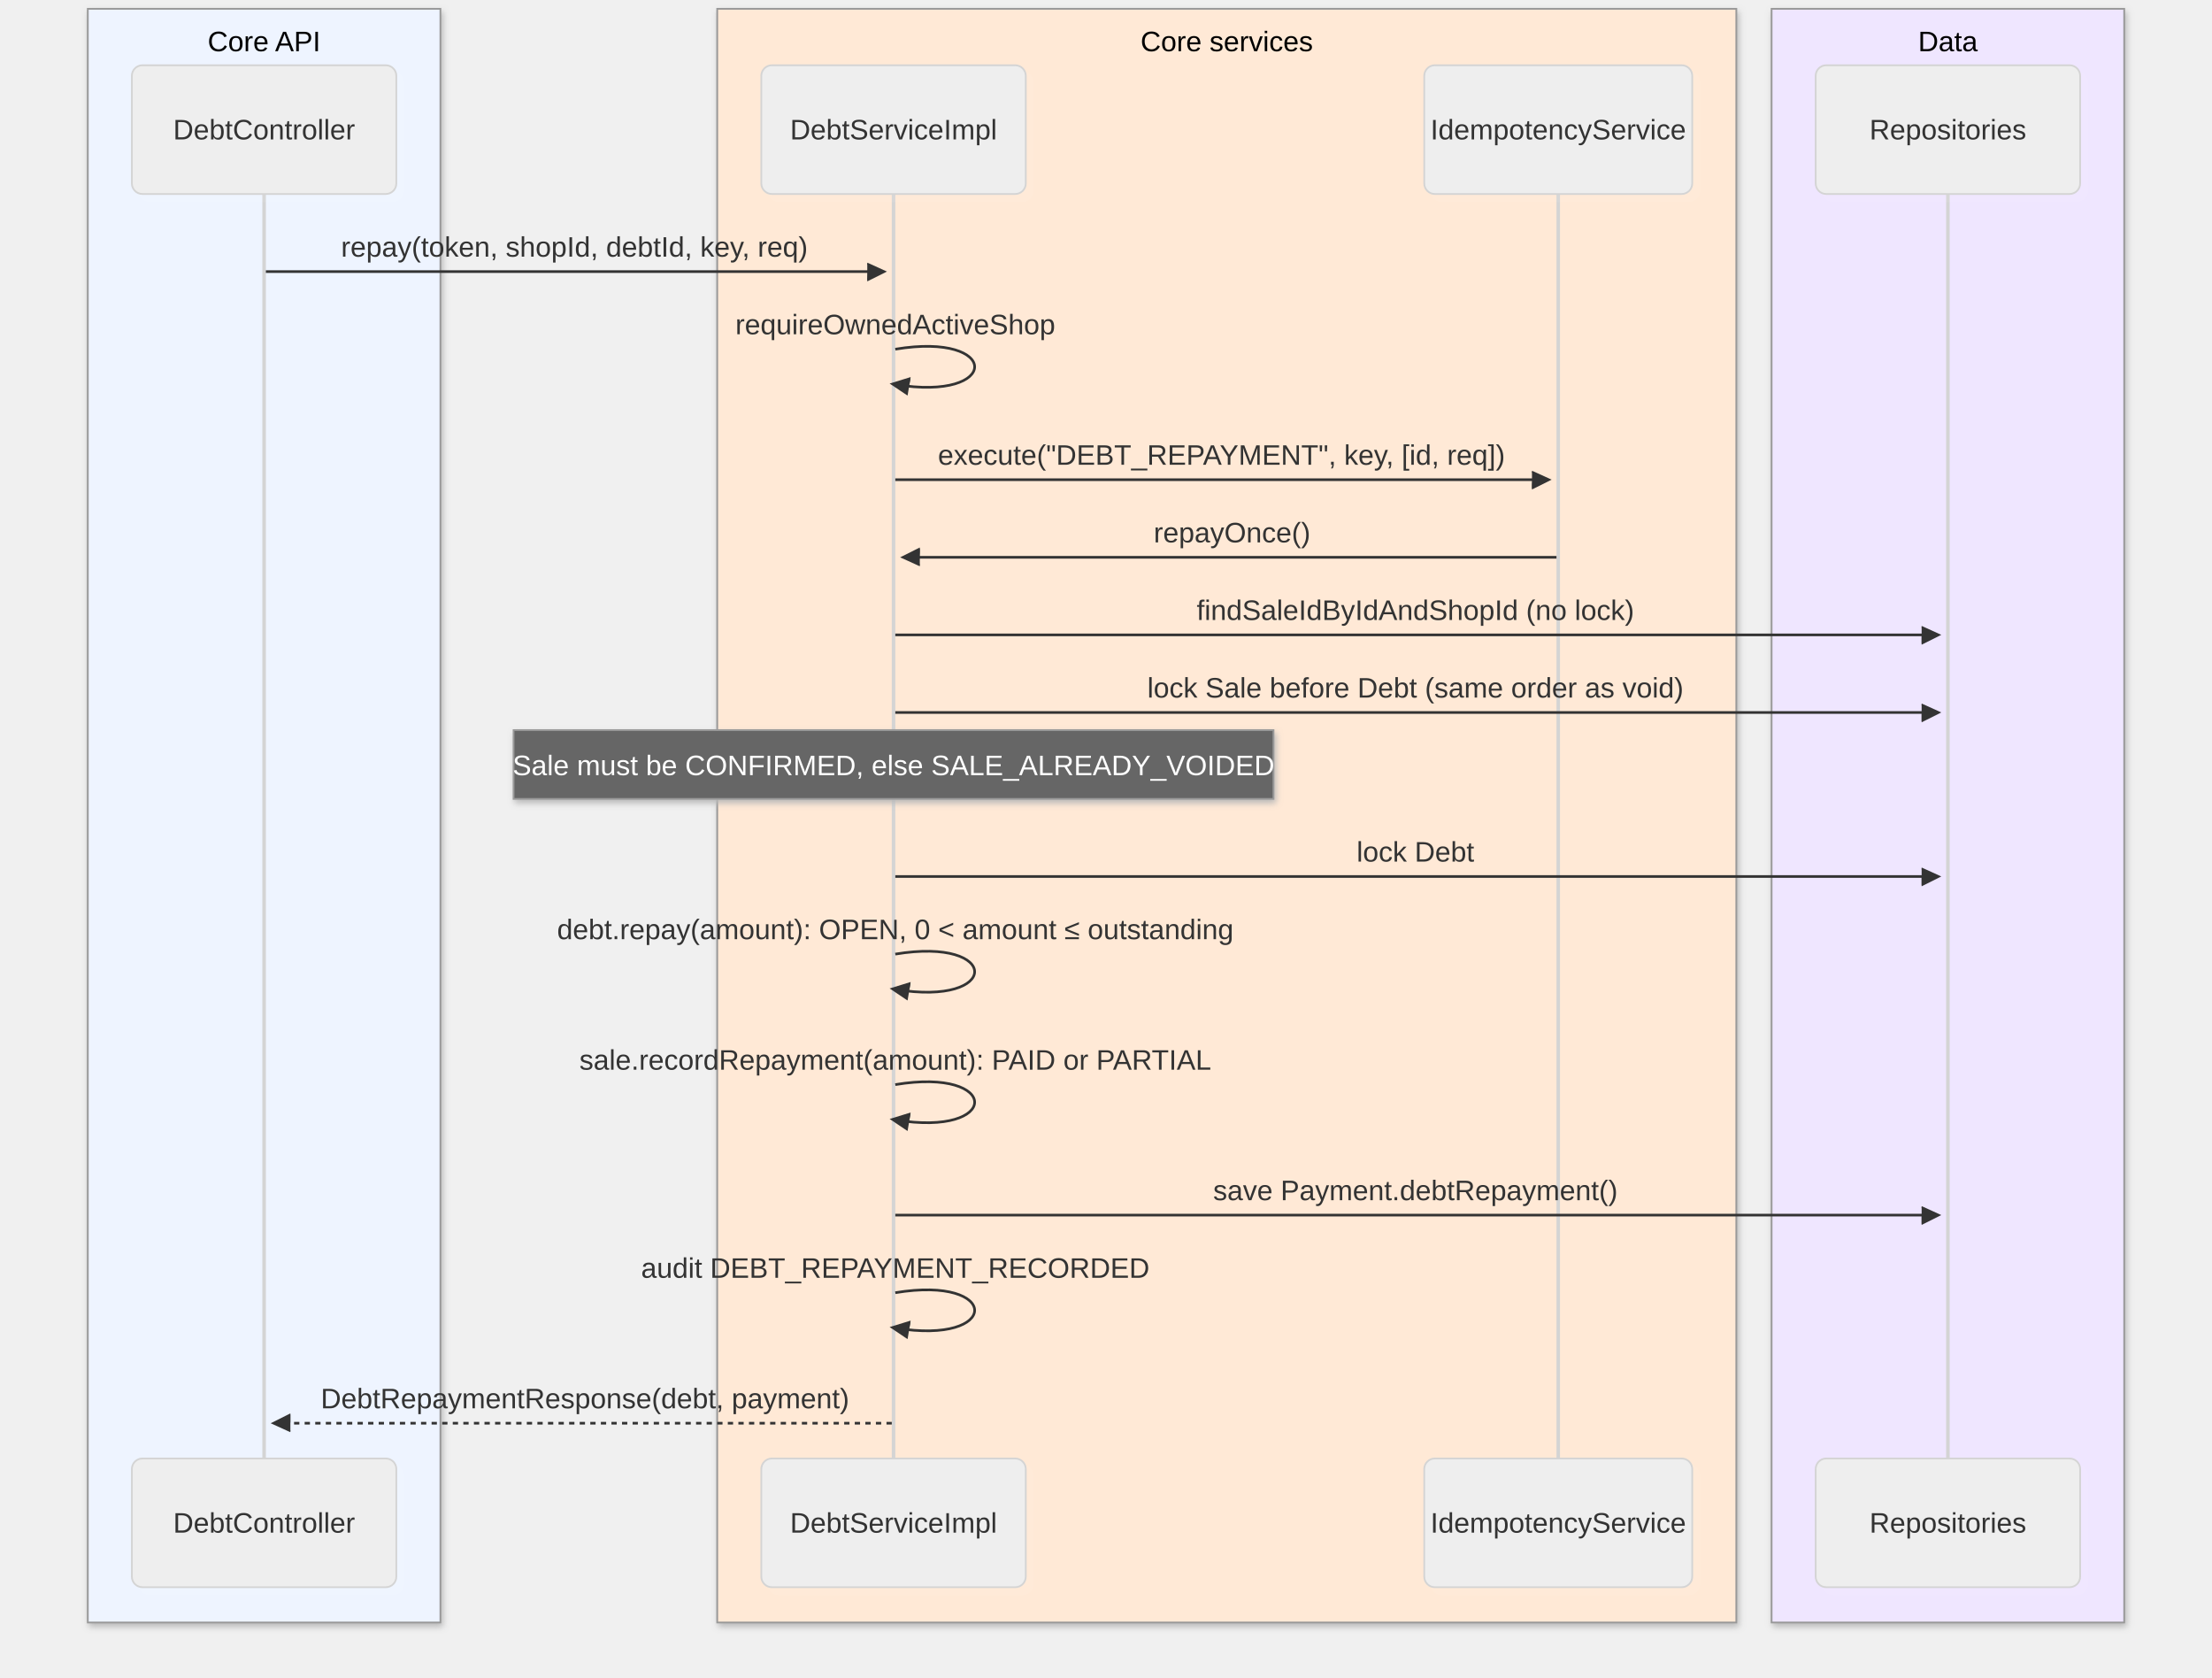
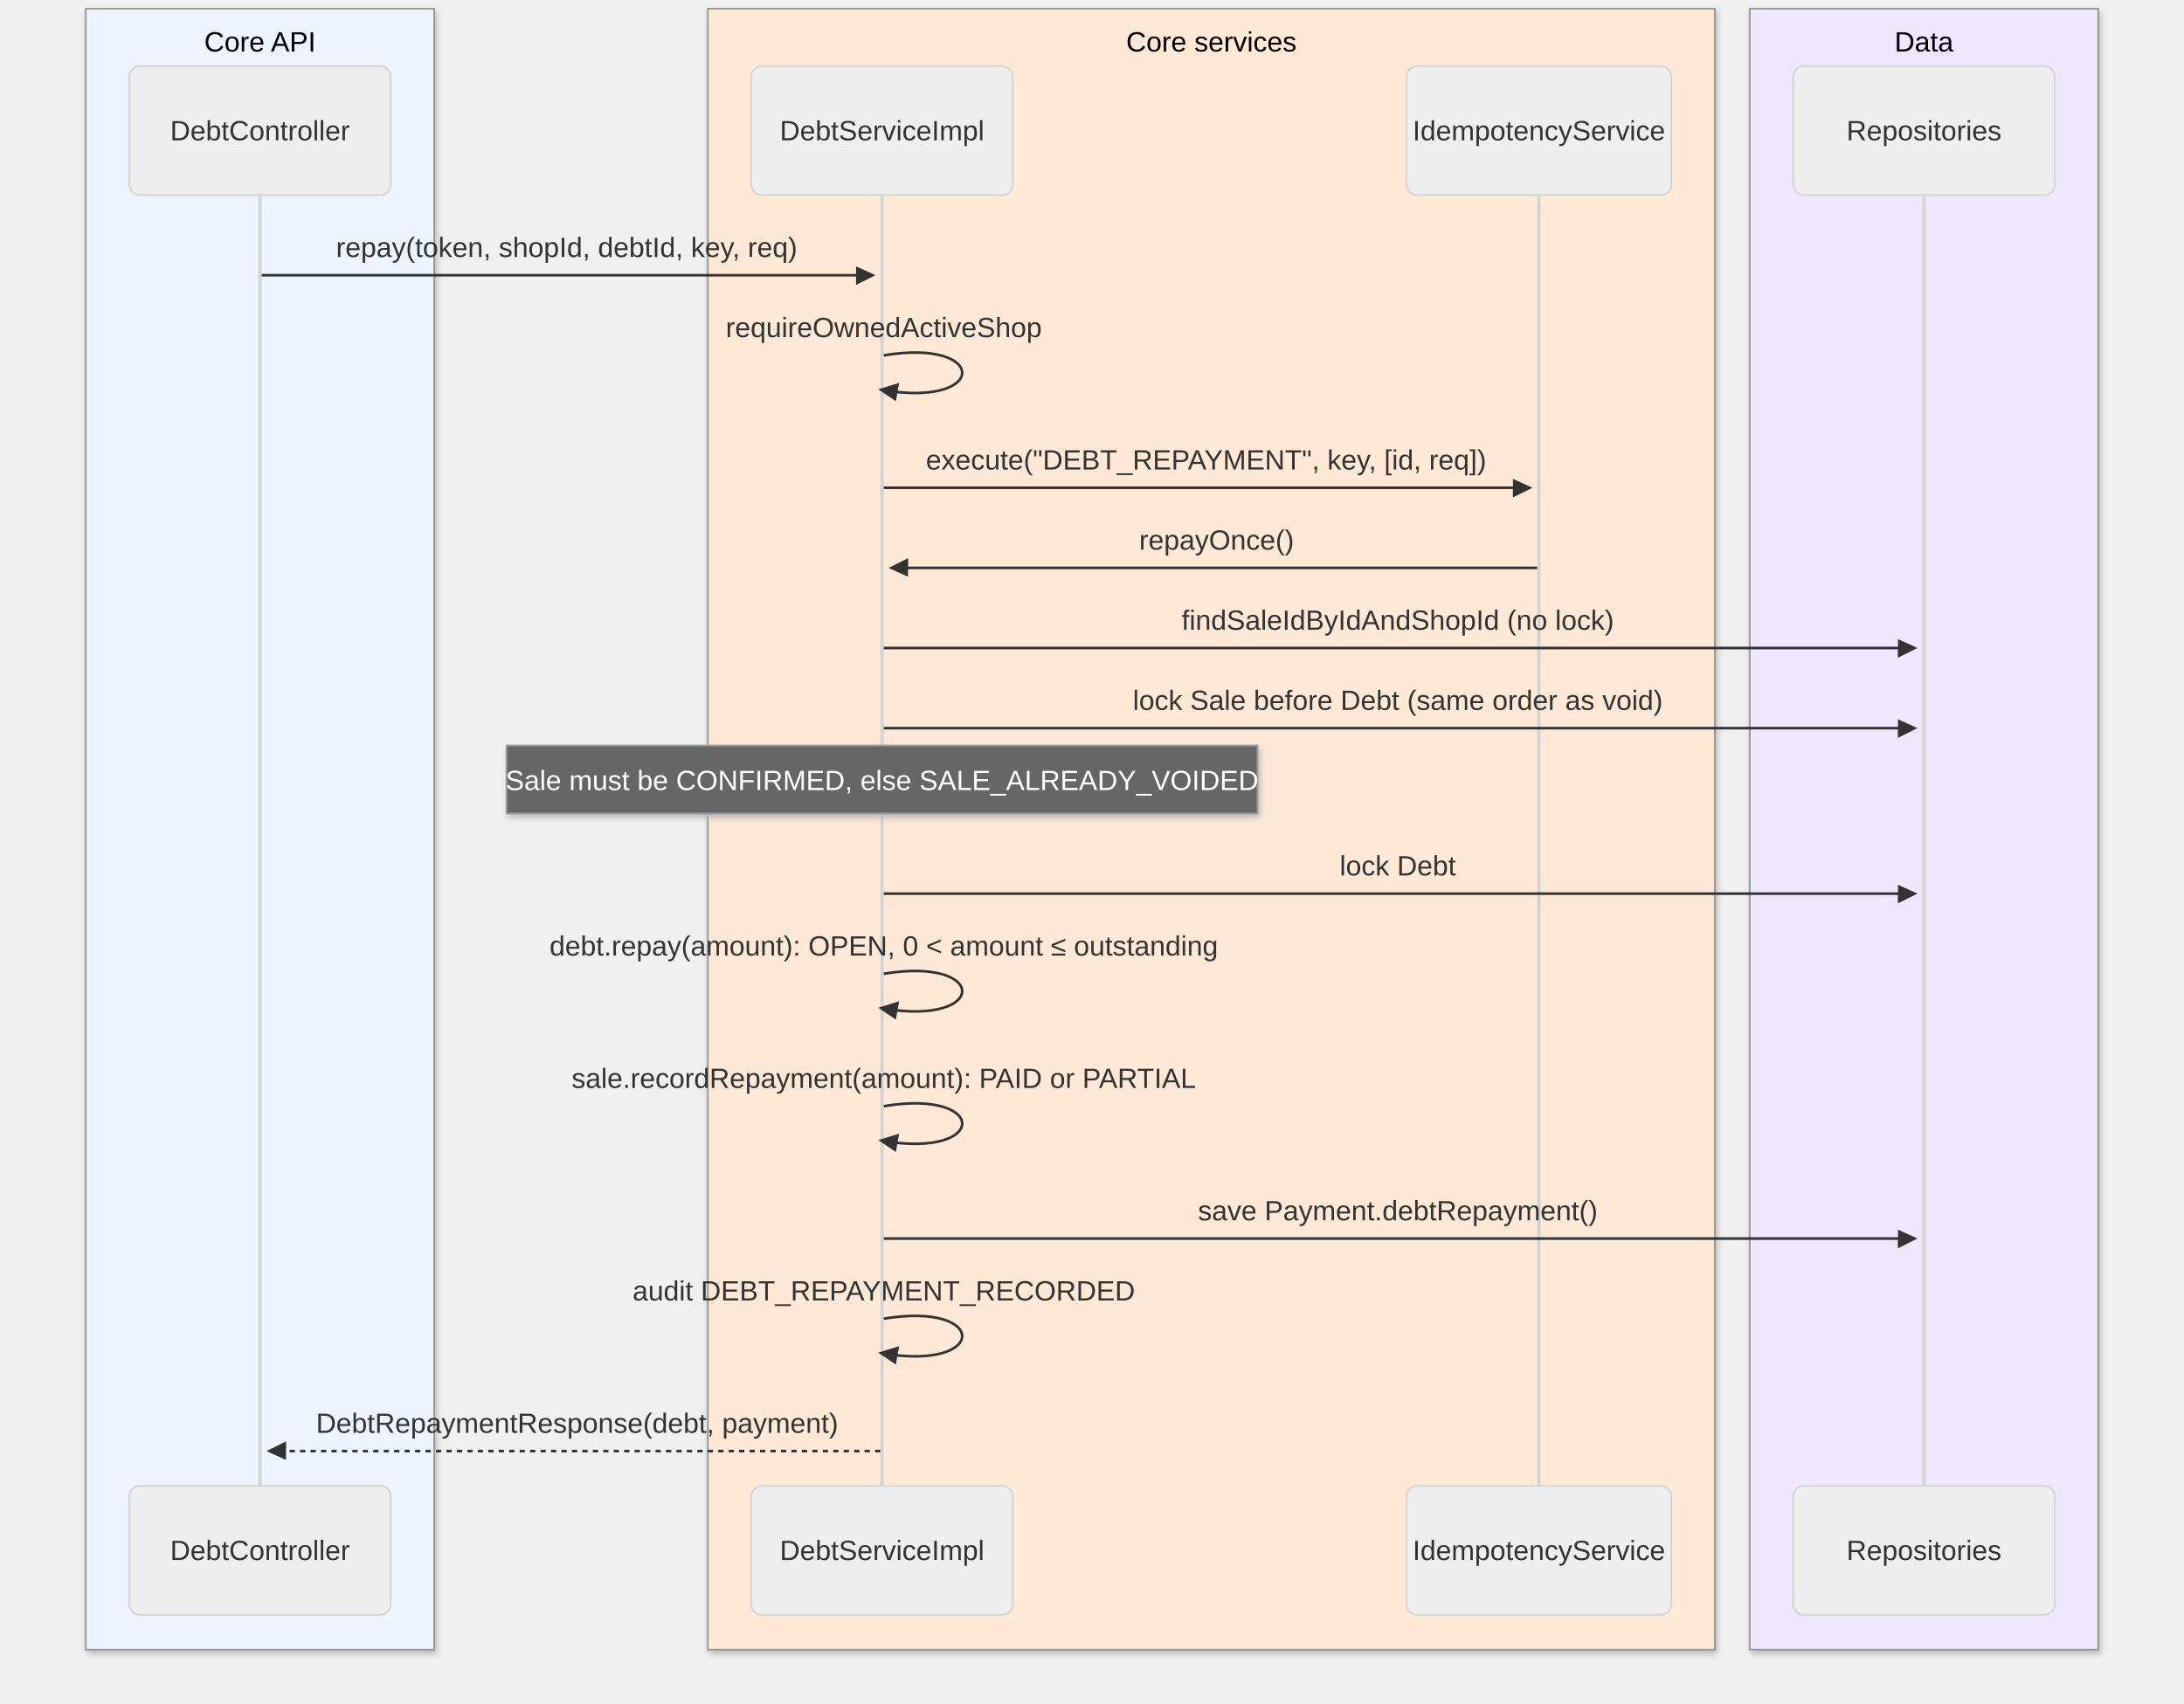
- <svg xmlns="http://www.w3.org/2000/svg" id="my-svg" width="1215" height="921" viewBox="-50 -10 1215 951" role="graphics-document document" aria-roledescription="sequence" style="background-color: white;">
+ <svg xmlns="http://www.w3.org/2000/svg" id="my-svg" width="1215" height="948" viewBox="-50 -10 1215 978" role="graphics-document document" aria-roledescription="sequence" style="background-color: white;">
  <g>
-     <rect x="935" y="-5" fill="rgb(239,230,255)" stroke="rgb(0,0,0, 0.5)" width="200" height="915" class="rect" />
-     <text x="1035" y="13.5" dominant-baseline="central" alignment-baseline="central" class="text" style="text-anchor: middle; font-size: 16px; font-weight: 400;">
+     <rect x="935" y="-5" fill="rgb(239,230,255)" stroke="rgb(0,0,0, 0.5)" width="200" height="942" class="rect" />
+     <text x="1035" y="14" dominant-baseline="central" alignment-baseline="central" class="text" style="text-anchor: middle; font-size: 16px; font-weight: 400;">
      <tspan x="1035" dy="0">Data</tspan>
    </text>
  </g>
  <g>
-     <rect x="337" y="-5" fill="rgb(255,233,214)" stroke="rgb(0,0,0, 0.5)" width="578" height="915" class="rect" />
-     <text x="626" y="13.5" dominant-baseline="central" alignment-baseline="central" class="text" style="text-anchor: middle; font-size: 16px; font-weight: 400;">
+     <rect x="337" y="-5" fill="rgb(255,233,214)" stroke="rgb(0,0,0, 0.5)" width="578" height="942" class="rect" />
+     <text x="626" y="14" dominant-baseline="central" alignment-baseline="central" class="text" style="text-anchor: middle; font-size: 16px; font-weight: 400;">
      <tspan x="626" dy="0">Core services</tspan>
    </text>
  </g>
  <g>
-     <rect x="-20" y="-5" fill="rgb(238,244,255)" stroke="rgb(0,0,0, 0.5)" width="200" height="915" class="rect" />
-     <text x="80" y="13.5" dominant-baseline="central" alignment-baseline="central" class="text" style="text-anchor: middle; font-size: 16px; font-weight: 400;">
+     <rect x="-20" y="-5" fill="rgb(238,244,255)" stroke="rgb(0,0,0, 0.5)" width="200" height="942" class="rect" />
+     <text x="80" y="14" dominant-baseline="central" alignment-baseline="central" class="text" style="text-anchor: middle; font-size: 16px; font-weight: 400;">
      <tspan x="80" dy="0">Core API</tspan>
    </text>
  </g>
  <g>
-     <rect x="960" y="817" fill="#eaeaea" stroke="#666" width="150" height="73" name="DB" rx="6" ry="6" class="actor actor-bottom" data-look="neo" filter="url(#my-svg-drop-shadow)" />
-     <text x="1035" y="853.5" dominant-baseline="central" alignment-baseline="central" class="actor actor-box" style="text-anchor: middle; font-size: 16px; font-weight: 400;">
+     <rect x="960" y="843" fill="#eaeaea" stroke="#666" width="150" height="74" name="DB" rx="6" ry="6" class="actor actor-bottom" data-look="neo" filter="url(#my-svg-drop-shadow)" />
+     <text x="1035" y="880" dominant-baseline="central" alignment-baseline="central" class="actor actor-box" style="text-anchor: middle; font-size: 16px; font-weight: 400;">
      <tspan x="1035" dy="0">Repositories</tspan>
    </text>
  </g>
  <g>
-     <rect x="738" y="817" fill="#eaeaea" stroke="#666" width="152" height="73" name="I" rx="6" ry="6" class="actor actor-bottom" data-look="neo" filter="url(#my-svg-drop-shadow)" />
-     <text x="814" y="853.5" dominant-baseline="central" alignment-baseline="central" class="actor actor-box" style="text-anchor: middle; font-size: 16px; font-weight: 400;">
+     <rect x="738" y="843" fill="#eaeaea" stroke="#666" width="152" height="74" name="I" rx="6" ry="6" class="actor actor-bottom" data-look="neo" filter="url(#my-svg-drop-shadow)" />
+     <text x="814" y="880" dominant-baseline="central" alignment-baseline="central" class="actor actor-box" style="text-anchor: middle; font-size: 16px; font-weight: 400;">
      <tspan x="814" dy="0">IdempotencyService</tspan>
    </text>
  </g>
  <g>
-     <rect x="362" y="817" fill="#eaeaea" stroke="#666" width="150" height="73" name="D" rx="6" ry="6" class="actor actor-bottom" data-look="neo" filter="url(#my-svg-drop-shadow)" />
-     <text x="437" y="853.5" dominant-baseline="central" alignment-baseline="central" class="actor actor-box" style="text-anchor: middle; font-size: 16px; font-weight: 400;">
+     <rect x="362" y="843" fill="#eaeaea" stroke="#666" width="150" height="74" name="D" rx="6" ry="6" class="actor actor-bottom" data-look="neo" filter="url(#my-svg-drop-shadow)" />
+     <text x="437" y="880" dominant-baseline="central" alignment-baseline="central" class="actor actor-box" style="text-anchor: middle; font-size: 16px; font-weight: 400;">
      <tspan x="437" dy="0">DebtServiceImpl</tspan>
    </text>
  </g>
  <g>
-     <rect x="5" y="817" fill="#eaeaea" stroke="#666" width="150" height="73" name="C" rx="6" ry="6" class="actor actor-bottom" data-look="neo" filter="url(#my-svg-drop-shadow)" />
-     <text x="80" y="853.5" dominant-baseline="central" alignment-baseline="central" class="actor actor-box" style="text-anchor: middle; font-size: 16px; font-weight: 400;">
+     <rect x="5" y="843" fill="#eaeaea" stroke="#666" width="150" height="74" name="C" rx="6" ry="6" class="actor actor-bottom" data-look="neo" filter="url(#my-svg-drop-shadow)" />
+     <text x="80" y="880" dominant-baseline="central" alignment-baseline="central" class="actor actor-box" style="text-anchor: middle; font-size: 16px; font-weight: 400;">
      <tspan x="80" dy="0">DebtController</tspan>
    </text>
  </g>
  <g>
-     <line id="actor3" x1="1035" y1="100" x2="1035" y2="817" class="actor-line 200" stroke-width="0.5px" stroke="#999" name="DB" data-et="life-line" data-id="DB" />
+     <line id="actor3" x1="1035" y1="102" x2="1035" y2="843" class="actor-line 200" stroke-width="0.5px" stroke="#999" name="DB" data-et="life-line" data-id="DB" />
    <g id="root-3" data-look="neo" data-et="participant" data-type="participant" data-id="DB">
-       <rect x="960" y="27" fill="#eaeaea" stroke="#666" width="150" height="73" name="DB" rx="6" ry="6" class="actor actor-top" data-look="neo" filter="url(#my-svg-drop-shadow)" />
-       <text x="1035" y="63.5" dominant-baseline="central" alignment-baseline="central" class="actor actor-box" style="text-anchor: middle; font-size: 16px; font-weight: 400;">
+       <rect x="960" y="28" fill="#eaeaea" stroke="#666" width="150" height="74" name="DB" rx="6" ry="6" class="actor actor-top" data-look="neo" filter="url(#my-svg-drop-shadow)" />
+       <text x="1035" y="65" dominant-baseline="central" alignment-baseline="central" class="actor actor-box" style="text-anchor: middle; font-size: 16px; font-weight: 400;">
        <tspan x="1035" dy="0">Repositories</tspan>
      </text>
    </g>
  </g>
  <g>
-     <line id="actor2" x1="814" y1="100" x2="814" y2="817" class="actor-line 200" stroke-width="0.5px" stroke="#999" name="I" data-et="life-line" data-id="I" />
+     <line id="actor2" x1="814" y1="102" x2="814" y2="843" class="actor-line 200" stroke-width="0.5px" stroke="#999" name="I" data-et="life-line" data-id="I" />
    <g id="root-2" data-look="neo" data-et="participant" data-type="participant" data-id="I">
-       <rect x="738" y="27" fill="#eaeaea" stroke="#666" width="152" height="73" name="I" rx="6" ry="6" class="actor actor-top" data-look="neo" filter="url(#my-svg-drop-shadow)" />
-       <text x="814" y="63.5" dominant-baseline="central" alignment-baseline="central" class="actor actor-box" style="text-anchor: middle; font-size: 16px; font-weight: 400;">
+       <rect x="738" y="28" fill="#eaeaea" stroke="#666" width="152" height="74" name="I" rx="6" ry="6" class="actor actor-top" data-look="neo" filter="url(#my-svg-drop-shadow)" />
+       <text x="814" y="65" dominant-baseline="central" alignment-baseline="central" class="actor actor-box" style="text-anchor: middle; font-size: 16px; font-weight: 400;">
        <tspan x="814" dy="0">IdempotencyService</tspan>
      </text>
    </g>
  </g>
  <g>
-     <line id="actor1" x1="437" y1="100" x2="437" y2="817" class="actor-line 200" stroke-width="0.5px" stroke="#999" name="D" data-et="life-line" data-id="D" />
+     <line id="actor1" x1="437" y1="102" x2="437" y2="843" class="actor-line 200" stroke-width="0.5px" stroke="#999" name="D" data-et="life-line" data-id="D" />
    <g id="root-1" data-look="neo" data-et="participant" data-type="participant" data-id="D">
-       <rect x="362" y="27" fill="#eaeaea" stroke="#666" width="150" height="73" name="D" rx="6" ry="6" class="actor actor-top" data-look="neo" filter="url(#my-svg-drop-shadow)" />
-       <text x="437" y="63.5" dominant-baseline="central" alignment-baseline="central" class="actor actor-box" style="text-anchor: middle; font-size: 16px; font-weight: 400;">
+       <rect x="362" y="28" fill="#eaeaea" stroke="#666" width="150" height="74" name="D" rx="6" ry="6" class="actor actor-top" data-look="neo" filter="url(#my-svg-drop-shadow)" />
+       <text x="437" y="65" dominant-baseline="central" alignment-baseline="central" class="actor actor-box" style="text-anchor: middle; font-size: 16px; font-weight: 400;">
        <tspan x="437" dy="0">DebtServiceImpl</tspan>
      </text>
    </g>
  </g>
  <g>
-     <line id="actor0" x1="80" y1="100" x2="80" y2="817" class="actor-line 200" stroke-width="0.5px" stroke="#999" name="C" data-et="life-line" data-id="C" />
+     <line id="actor0" x1="80" y1="102" x2="80" y2="843" class="actor-line 200" stroke-width="0.5px" stroke="#999" name="C" data-et="life-line" data-id="C" />
    <g id="root-0" data-look="neo" data-et="participant" data-type="participant" data-id="C">
-       <rect x="5" y="27" fill="#eaeaea" stroke="#666" width="150" height="73" name="C" rx="6" ry="6" class="actor actor-top" data-look="neo" filter="url(#my-svg-drop-shadow)" />
-       <text x="80" y="63.5" dominant-baseline="central" alignment-baseline="central" class="actor actor-box" style="text-anchor: middle; font-size: 16px; font-weight: 400;">
+       <rect x="5" y="28" fill="#eaeaea" stroke="#666" width="150" height="74" name="C" rx="6" ry="6" class="actor actor-top" data-look="neo" filter="url(#my-svg-drop-shadow)" />
+       <text x="80" y="65" dominant-baseline="central" alignment-baseline="central" class="actor actor-box" style="text-anchor: middle; font-size: 16px; font-weight: 400;">
        <tspan x="80" dy="0">DebtController</tspan>
      </text>
    </g>
  </g>
  <style>#my-svg{font-family:"trebuchet ms",verdana,arial,sans-serif;font-size:16px;fill:#000000;}@keyframes edge-animation-frame{from{stroke-dashoffset:0;}}@keyframes dash{to{stroke-dashoffset:0;}}#my-svg .edge-animation-slow{stroke-dasharray:9,5!important;stroke-dashoffset:900;animation:dash 50s linear infinite;stroke-linecap:round;}#my-svg .edge-animation-fast{stroke-dasharray:9,5!important;stroke-dashoffset:900;animation:dash 20s linear infinite;stroke-linecap:round;}#my-svg .error-icon{fill:#552222;}#my-svg .error-text{fill:#552222;stroke:#552222;}#my-svg .edge-thickness-normal{stroke-width:1px;}#my-svg .edge-thickness-thick{stroke-width:3.5px;}#my-svg .edge-pattern-solid{stroke-dasharray:0;}#my-svg .edge-thickness-invisible{stroke-width:0;fill:none;}#my-svg .edge-pattern-dashed{stroke-dasharray:3;}#my-svg .edge-pattern-dotted{stroke-dasharray:2;}#my-svg .marker{fill:#666;stroke:#666;}#my-svg .marker.cross{stroke:#666;}#my-svg svg{font-family:"trebuchet ms",verdana,arial,sans-serif;font-size:16px;}#my-svg p{margin:0;}#my-svg .actor{stroke:hsl(0, 0%, 83%);fill:#eee;stroke-width:1;}#my-svg rect.actor.outer-path[data-look="neo"]{filter:drop-shadow( 1px 2px 2px rgba(185,185,185,1));}#my-svg rect.note[data-look="neo"]{stroke:#999;fill:#666;filter:drop-shadow( 1px 2px 2px rgba(185,185,185,1));}#my-svg text.actor&gt;tspan{fill:#333;stroke:none;}#my-svg .actor-line{stroke:hsl(0, 0%, 83%);}#my-svg .innerArc{stroke-width:1.5;stroke-dasharray:none;}#my-svg .messageLine0{stroke-width:1.5;stroke-dasharray:none;stroke:#333;}#my-svg .messageLine1{stroke-width:1.5;stroke-dasharray:2,2;stroke:#333;}#my-svg [id$="-arrowhead"] path{fill:#333;stroke:#333;}#my-svg .sequenceNumber{fill:white;}#my-svg [id$="-sequencenumber"]{fill:#333;}#my-svg [id$="-crosshead"] path{fill:#333;stroke:#333;}#my-svg .messageText{fill:#333;stroke:none;}#my-svg .labelBox{stroke:hsl(0, 0%, 83%);fill:#eee;filter:drop-shadow( 1px 2px 2px rgba(185,185,185,1));}#my-svg .labelText,#my-svg .labelText&gt;tspan{fill:#333;stroke:none;}#my-svg .loopText,#my-svg .loopText&gt;tspan{fill:#333;stroke:none;}#my-svg .sectionTitle,#my-svg .sectionTitle&gt;tspan{fill:#333;stroke:none;}#my-svg .loopLine{stroke-width:2px;stroke-dasharray:2,2;stroke:hsl(0, 0%, 83%);fill:hsl(0, 0%, 83%);}#my-svg .note{stroke:#999;fill:#666;}#my-svg .noteText,#my-svg .noteText&gt;tspan{fill:#fff;stroke:none;}#my-svg .activation0{fill:#f4f4f4;stroke:#666;}#my-svg .activation1{fill:#f4f4f4;stroke:#666;}#my-svg .activation2{fill:#f4f4f4;stroke:#666;}#my-svg .actorPopupMenu{position:absolute;}#my-svg .actorPopupMenuPanel{position:absolute;fill:#eee;box-shadow:0px 8px 16px 0px rgba(0,0,0,0.2);filter:drop-shadow(3px 5px 2px rgb(0 0 0 / 0.4));}#my-svg .actor-man circle,#my-svg line{fill:#eee;stroke-width:2px;}#my-svg g rect.rect{filter:drop-shadow( 1px 2px 2px rgba(185,185,185,1));stroke:#999;}#my-svg .node .neo-node{stroke:#999;}#my-svg [data-look="neo"].node rect,#my-svg [data-look="neo"].cluster rect,#my-svg [data-look="neo"].node polygon{stroke:url(#my-svg-gradient);filter:drop-shadow( 1px 2px 2px rgba(185,185,185,1));}#my-svg [data-look="neo"].swimlane.cluster rect{filter:none;}#my-svg [data-look="neo"].node path{stroke:url(#my-svg-gradient);stroke-width:1px;}#my-svg [data-look="neo"].node .outer-path{filter:drop-shadow( 1px 2px 2px rgba(185,185,185,1));}#my-svg [data-look="neo"].node .neo-line path{stroke:#999;filter:none;}#my-svg [data-look="neo"].node circle{stroke:url(#my-svg-gradient);filter:drop-shadow( 1px 2px 2px rgba(185,185,185,1));}#my-svg [data-look="neo"].node circle .state-start{fill:#000000;}#my-svg [data-look="neo"].icon-shape .icon{fill:url(#my-svg-gradient);filter:drop-shadow( 1px 2px 2px rgba(185,185,185,1));}#my-svg [data-look="neo"].icon-shape .icon-neo path{stroke:url(#my-svg-gradient);filter:drop-shadow( 1px 2px 2px rgba(185,185,185,1));}#my-svg :root{--mermaid-font-family:"trebuchet ms",verdana,arial,sans-serif;}</style>
  <g />
  <defs>
    <symbol id="my-svg-computer" width="24" height="24">
      <path transform="scale(.5)" d="M2 2v13h20v-13h-20zm18 11h-16v-9h16v9zm-10.228 6l.466-1h3.524l.467 1h-4.457zm14.228 3h-24l2-6h2.104l-1.33 4h18.45l-1.297-4h2.073l2 6zm-5-10h-14v-7h14v7z" />
    </symbol>
  </defs>
  <defs>
    <symbol id="my-svg-database" fill-rule="evenodd" clip-rule="evenodd">
      <path transform="scale(.5)" d="M12.258.001l.256.004.255.005.253.008.251.01.249.012.247.015.246.016.242.019.241.02.239.023.236.024.233.027.231.028.229.031.225.032.223.034.22.036.217.038.214.04.211.041.208.043.205.045.201.046.198.048.194.05.191.051.187.053.183.054.18.056.175.057.172.059.168.06.163.061.16.063.155.064.15.066.074.033.073.033.071.034.07.034.069.035.068.035.067.035.066.035.064.036.064.036.062.036.06.036.06.037.058.037.058.037.055.038.055.038.053.038.052.038.051.039.05.039.048.039.047.039.045.04.044.04.043.04.041.04.04.041.039.041.037.041.036.041.034.041.033.042.032.042.03.042.029.042.027.042.026.043.024.043.023.043.021.043.02.043.018.044.017.043.015.044.013.044.012.044.011.045.009.044.007.045.006.045.004.045.002.045.001.045v17l-.001.045-.002.045-.004.045-.006.045-.007.045-.009.044-.011.045-.012.044-.013.044-.015.044-.017.043-.018.044-.02.043-.021.043-.023.043-.024.043-.026.043-.027.042-.029.042-.03.042-.032.042-.033.042-.034.041-.036.041-.037.041-.039.041-.04.041-.041.04-.043.04-.044.04-.045.04-.047.039-.048.039-.05.039-.051.039-.052.038-.053.038-.055.038-.055.038-.058.037-.058.037-.06.037-.06.036-.062.036-.064.036-.064.036-.066.035-.067.035-.068.035-.069.035-.07.034-.071.034-.073.033-.074.033-.15.066-.155.064-.16.063-.163.061-.168.06-.172.059-.175.057-.18.056-.183.054-.187.053-.191.051-.194.05-.198.048-.201.046-.205.045-.208.043-.211.041-.214.04-.217.038-.22.036-.223.034-.225.032-.229.031-.231.028-.233.027-.236.024-.239.023-.241.02-.242.019-.246.016-.247.015-.249.012-.251.01-.253.008-.255.005-.256.004-.258.001-.258-.001-.256-.004-.255-.005-.253-.008-.251-.01-.249-.012-.247-.015-.245-.016-.243-.019-.241-.02-.238-.023-.236-.024-.234-.027-.231-.028-.228-.031-.226-.032-.223-.034-.22-.036-.217-.038-.214-.04-.211-.041-.208-.043-.204-.045-.201-.046-.198-.048-.195-.05-.19-.051-.187-.053-.184-.054-.179-.056-.176-.057-.172-.059-.167-.06-.164-.061-.159-.063-.155-.064-.151-.066-.074-.033-.072-.033-.072-.034-.07-.034-.069-.035-.068-.035-.067-.035-.066-.035-.064-.036-.063-.036-.062-.036-.061-.036-.06-.037-.058-.037-.057-.037-.056-.038-.055-.038-.053-.038-.052-.038-.051-.039-.049-.039-.049-.039-.046-.039-.046-.04-.044-.04-.043-.04-.041-.04-.04-.041-.039-.041-.037-.041-.036-.041-.034-.041-.033-.042-.032-.042-.03-.042-.029-.042-.027-.042-.026-.043-.024-.043-.023-.043-.021-.043-.02-.043-.018-.044-.017-.043-.015-.044-.013-.044-.012-.044-.011-.045-.009-.044-.007-.045-.006-.045-.004-.045-.002-.045-.001-.045v-17l.001-.045.002-.045.004-.045.006-.045.007-.045.009-.044.011-.045.012-.044.013-.044.015-.044.017-.043.018-.044.02-.043.021-.043.023-.043.024-.043.026-.043.027-.042.029-.042.03-.042.032-.042.033-.042.034-.041.036-.041.037-.041.039-.041.04-.041.041-.04.043-.04.044-.04.046-.04.046-.039.049-.039.049-.039.051-.039.052-.038.053-.038.055-.038.056-.038.057-.037.058-.037.06-.037.061-.036.062-.036.063-.036.064-.036.066-.035.067-.035.068-.035.069-.035.07-.034.072-.034.072-.033.074-.033.151-.066.155-.064.159-.063.164-.061.167-.06.172-.059.176-.057.179-.056.184-.054.187-.053.19-.051.195-.05.198-.048.201-.046.204-.045.208-.043.211-.041.214-.04.217-.038.22-.036.223-.034.226-.032.228-.031.231-.028.234-.027.236-.024.238-.023.241-.02.243-.019.245-.016.247-.015.249-.012.251-.01.253-.008.255-.005.256-.004.258-.001.258.001zm-9.258 20.499v.01l.001.021.003.021.004.022.005.021.006.022.007.022.009.023.01.022.011.023.012.023.013.023.015.023.016.024.017.023.018.024.019.024.021.024.022.025.023.024.024.025.052.049.056.05.061.051.066.051.07.051.075.051.079.052.084.052.088.052.092.052.097.052.102.051.105.052.11.052.114.051.119.051.123.051.127.05.131.05.135.05.139.048.144.049.147.047.152.047.155.047.16.045.163.045.167.043.171.043.176.041.178.041.183.039.187.039.19.037.194.035.197.035.202.033.204.031.209.03.212.029.216.027.219.025.222.024.226.021.23.02.233.018.236.016.24.015.243.012.246.01.249.008.253.005.256.004.259.001.26-.001.257-.004.254-.005.25-.008.247-.011.244-.012.241-.014.237-.016.233-.018.231-.021.226-.021.224-.024.22-.026.216-.027.212-.028.21-.031.205-.031.202-.034.198-.034.194-.036.191-.037.187-.039.183-.04.179-.04.175-.042.172-.043.168-.044.163-.045.16-.046.155-.046.152-.047.148-.048.143-.049.139-.049.136-.05.131-.05.126-.05.123-.051.118-.052.114-.051.11-.052.106-.052.101-.052.096-.052.092-.052.088-.053.083-.051.079-.052.074-.052.07-.051.065-.051.06-.051.056-.05.051-.05.023-.024.023-.025.021-.024.02-.024.019-.024.018-.024.017-.024.015-.023.014-.024.013-.023.012-.023.01-.023.01-.022.008-.022.006-.022.006-.022.004-.022.004-.021.001-.021.001-.021v-4.127l-.077.055-.08.053-.083.054-.085.053-.087.052-.09.052-.093.051-.095.05-.097.05-.1.049-.102.049-.105.048-.106.047-.109.047-.111.046-.114.045-.115.045-.118.044-.12.043-.122.042-.124.042-.126.041-.128.04-.13.04-.132.038-.134.038-.135.037-.138.037-.139.035-.142.035-.143.034-.144.033-.147.032-.148.031-.15.03-.151.03-.153.029-.154.027-.156.027-.158.026-.159.025-.161.024-.162.023-.163.022-.165.021-.166.02-.167.019-.169.018-.169.017-.171.016-.173.015-.173.014-.175.013-.175.012-.177.011-.178.01-.179.008-.179.008-.181.006-.182.005-.182.004-.184.003-.184.002h-.37l-.184-.002-.184-.003-.182-.004-.182-.005-.181-.006-.179-.008-.179-.008-.178-.01-.176-.011-.176-.012-.175-.013-.173-.014-.172-.015-.171-.016-.17-.017-.169-.018-.167-.019-.166-.02-.165-.021-.163-.022-.162-.023-.161-.024-.159-.025-.157-.026-.156-.027-.155-.027-.153-.029-.151-.03-.15-.03-.148-.031-.146-.032-.145-.033-.143-.034-.141-.035-.14-.035-.137-.037-.136-.037-.134-.038-.132-.038-.13-.04-.128-.04-.126-.041-.124-.042-.122-.042-.12-.044-.117-.043-.116-.045-.113-.045-.112-.046-.109-.047-.106-.047-.105-.048-.102-.049-.1-.049-.097-.05-.095-.05-.093-.052-.09-.051-.087-.052-.085-.053-.083-.054-.08-.054-.077-.054v4.127zm0-5.654v.011l.001.021.003.021.004.021.005.022.006.022.007.022.009.022.01.022.011.023.012.023.013.023.015.024.016.023.017.024.018.024.019.024.021.024.022.024.023.025.024.024.052.05.056.05.061.05.066.051.07.051.075.052.079.051.084.052.088.052.092.052.097.052.102.052.105.052.11.051.114.051.119.052.123.05.127.051.131.05.135.049.139.049.144.048.147.048.152.047.155.046.16.045.163.045.167.044.171.042.176.042.178.04.183.04.187.038.19.037.194.036.197.034.202.033.204.032.209.03.212.028.216.027.219.025.222.024.226.022.23.02.233.018.236.016.24.014.243.012.246.01.249.008.253.006.256.003.259.001.26-.001.257-.003.254-.006.25-.008.247-.01.244-.012.241-.015.237-.016.233-.018.231-.02.226-.022.224-.024.22-.025.216-.027.212-.029.21-.03.205-.032.202-.033.198-.035.194-.036.191-.037.187-.039.183-.039.179-.041.175-.042.172-.043.168-.044.163-.045.16-.045.155-.047.152-.047.148-.048.143-.048.139-.05.136-.049.131-.05.126-.051.123-.051.118-.051.114-.052.11-.052.106-.052.101-.052.096-.052.092-.052.088-.052.083-.052.079-.052.074-.051.07-.052.065-.051.06-.05.056-.051.051-.049.023-.025.023-.024.021-.025.02-.024.019-.024.018-.024.017-.024.015-.023.014-.023.013-.024.012-.022.01-.023.01-.023.008-.022.006-.022.006-.022.004-.021.004-.022.001-.021.001-.021v-4.139l-.077.054-.08.054-.083.054-.085.052-.087.053-.09.051-.093.051-.095.051-.097.05-.1.049-.102.049-.105.048-.106.047-.109.047-.111.046-.114.045-.115.044-.118.044-.12.044-.122.042-.124.042-.126.041-.128.04-.13.039-.132.039-.134.038-.135.037-.138.036-.139.036-.142.035-.143.033-.144.033-.147.033-.148.031-.15.03-.151.03-.153.028-.154.028-.156.027-.158.026-.159.025-.161.024-.162.023-.163.022-.165.021-.166.02-.167.019-.169.018-.169.017-.171.016-.173.015-.173.014-.175.013-.175.012-.177.011-.178.009-.179.009-.179.007-.181.007-.182.005-.182.004-.184.003-.184.002h-.37l-.184-.002-.184-.003-.182-.004-.182-.005-.181-.007-.179-.007-.179-.009-.178-.009-.176-.011-.176-.012-.175-.013-.173-.014-.172-.015-.171-.016-.17-.017-.169-.018-.167-.019-.166-.02-.165-.021-.163-.022-.162-.023-.161-.024-.159-.025-.157-.026-.156-.027-.155-.028-.153-.028-.151-.03-.15-.03-.148-.031-.146-.033-.145-.033-.143-.033-.141-.035-.14-.036-.137-.036-.136-.037-.134-.038-.132-.039-.13-.039-.128-.04-.126-.041-.124-.042-.122-.043-.12-.043-.117-.044-.116-.044-.113-.046-.112-.046-.109-.046-.106-.047-.105-.048-.102-.049-.1-.049-.097-.05-.095-.051-.093-.051-.09-.051-.087-.053-.085-.052-.083-.054-.08-.054-.077-.054v4.139zm0-5.666v.011l.001.02.003.022.004.021.005.022.006.021.007.022.009.023.01.022.011.023.012.023.013.023.015.023.016.024.017.024.018.023.019.024.021.025.022.024.023.024.024.025.052.05.056.05.061.05.066.051.07.051.075.052.079.051.084.052.088.052.092.052.097.052.102.052.105.051.11.052.114.051.119.051.123.051.127.05.131.05.135.05.139.049.144.048.147.048.152.047.155.046.16.045.163.045.167.043.171.043.176.042.178.04.183.04.187.038.19.037.194.036.197.034.202.033.204.032.209.03.212.028.216.027.219.025.222.024.226.021.23.02.233.018.236.017.24.014.243.012.246.01.249.008.253.006.256.003.259.001.26-.001.257-.003.254-.006.25-.008.247-.01.244-.013.241-.014.237-.016.233-.018.231-.02.226-.022.224-.024.22-.025.216-.027.212-.029.21-.03.205-.032.202-.033.198-.035.194-.036.191-.037.187-.039.183-.039.179-.041.175-.042.172-.043.168-.044.163-.045.16-.045.155-.047.152-.047.148-.048.143-.049.139-.049.136-.049.131-.051.126-.05.123-.051.118-.052.114-.051.11-.052.106-.052.101-.052.096-.052.092-.052.088-.052.083-.052.079-.052.074-.052.07-.051.065-.051.06-.051.056-.05.051-.049.023-.025.023-.025.021-.024.02-.024.019-.024.018-.024.017-.024.015-.023.014-.024.013-.023.012-.023.01-.022.01-.023.008-.022.006-.022.006-.022.004-.022.004-.021.001-.021.001-.021v-4.153l-.077.054-.08.054-.083.053-.085.053-.087.053-.09.051-.093.051-.095.051-.097.05-.1.049-.102.048-.105.048-.106.048-.109.046-.111.046-.114.046-.115.044-.118.044-.12.043-.122.043-.124.042-.126.041-.128.04-.13.039-.132.039-.134.038-.135.037-.138.036-.139.036-.142.034-.143.034-.144.033-.147.032-.148.032-.15.03-.151.03-.153.028-.154.028-.156.027-.158.026-.159.024-.161.024-.162.023-.163.023-.165.021-.166.02-.167.019-.169.018-.169.017-.171.016-.173.015-.173.014-.175.013-.175.012-.177.01-.178.01-.179.009-.179.007-.181.006-.182.006-.182.004-.184.003-.184.001-.185.001-.185-.001-.184-.001-.184-.003-.182-.004-.182-.006-.181-.006-.179-.007-.179-.009-.178-.01-.176-.01-.176-.012-.175-.013-.173-.014-.172-.015-.171-.016-.17-.017-.169-.018-.167-.019-.166-.02-.165-.021-.163-.023-.162-.023-.161-.024-.159-.024-.157-.026-.156-.027-.155-.028-.153-.028-.151-.03-.15-.03-.148-.032-.146-.032-.145-.033-.143-.034-.141-.034-.14-.036-.137-.036-.136-.037-.134-.038-.132-.039-.13-.039-.128-.041-.126-.041-.124-.041-.122-.043-.12-.043-.117-.044-.116-.044-.113-.046-.112-.046-.109-.046-.106-.048-.105-.048-.102-.048-.1-.05-.097-.049-.095-.051-.093-.051-.09-.052-.087-.052-.085-.053-.083-.053-.08-.054-.077-.054v4.153zm8.74-8.179l-.257.004-.254.005-.25.008-.247.011-.244.012-.241.014-.237.016-.233.018-.231.021-.226.022-.224.023-.22.026-.216.027-.212.028-.21.031-.205.032-.202.033-.198.034-.194.036-.191.038-.187.038-.183.04-.179.041-.175.042-.172.043-.168.043-.163.045-.16.046-.155.046-.152.048-.148.048-.143.048-.139.049-.136.05-.131.05-.126.051-.123.051-.118.051-.114.052-.11.052-.106.052-.101.052-.096.052-.092.052-.088.052-.083.052-.079.052-.074.051-.07.052-.065.051-.06.05-.056.05-.051.05-.023.025-.023.024-.021.024-.02.025-.019.024-.018.024-.017.023-.015.024-.014.023-.013.023-.012.023-.01.023-.01.022-.008.022-.006.023-.006.021-.004.022-.004.021-.001.021-.001.021.001.021.001.021.004.021.004.022.006.021.006.023.008.022.01.022.01.023.012.023.013.023.014.023.015.024.017.023.018.024.019.024.02.025.021.024.023.024.023.025.051.05.056.05.06.05.065.051.07.052.074.051.079.052.083.052.088.052.092.052.096.052.101.052.106.052.11.052.114.052.118.051.123.051.126.051.131.05.136.05.139.049.143.048.148.048.152.048.155.046.16.046.163.045.168.043.172.043.175.042.179.041.183.04.187.038.191.038.194.036.198.034.202.033.205.032.21.031.212.028.216.027.22.026.224.023.226.022.231.021.233.018.237.016.241.014.244.012.247.011.25.008.254.005.257.004.26.001.26-.001.257-.004.254-.005.25-.008.247-.011.244-.012.241-.014.237-.016.233-.018.231-.021.226-.022.224-.023.22-.026.216-.027.212-.028.21-.031.205-.032.202-.033.198-.034.194-.036.191-.038.187-.038.183-.04.179-.041.175-.042.172-.043.168-.043.163-.045.16-.046.155-.046.152-.048.148-.048.143-.048.139-.049.136-.05.131-.05.126-.051.123-.051.118-.051.114-.052.11-.052.106-.052.101-.052.096-.052.092-.052.088-.052.083-.052.079-.052.074-.051.07-.052.065-.051.06-.05.056-.05.051-.05.023-.025.023-.024.021-.024.02-.025.019-.024.018-.024.017-.023.015-.024.014-.023.013-.023.012-.023.01-.023.01-.022.008-.022.006-.023.006-.021.004-.022.004-.021.001-.021.001-.021-.001-.021-.001-.021-.004-.021-.004-.022-.006-.021-.006-.023-.008-.022-.01-.022-.01-.023-.012-.023-.013-.023-.014-.023-.015-.024-.017-.023-.018-.024-.019-.024-.02-.025-.021-.024-.023-.024-.023-.025-.051-.05-.056-.05-.06-.05-.065-.051-.07-.052-.074-.051-.079-.052-.083-.052-.088-.052-.092-.052-.096-.052-.101-.052-.106-.052-.11-.052-.114-.052-.118-.051-.123-.051-.126-.051-.131-.05-.136-.05-.139-.049-.143-.048-.148-.048-.152-.048-.155-.046-.16-.046-.163-.045-.168-.043-.172-.043-.175-.042-.179-.041-.183-.04-.187-.038-.191-.038-.194-.036-.198-.034-.202-.033-.205-.032-.21-.031-.212-.028-.216-.027-.22-.026-.224-.023-.226-.022-.231-.021-.233-.018-.237-.016-.241-.014-.244-.012-.247-.011-.25-.008-.254-.005-.257-.004-.26-.001-.26.001z" />
    </symbol>
  </defs>
  <defs>
    <symbol id="my-svg-clock" width="24" height="24">
      <path transform="scale(.5)" d="M12 2c5.514 0 10 4.486 10 10s-4.486 10-10 10-10-4.486-10-10 4.486-10 10-10zm0-2c-6.627 0-12 5.373-12 12s5.373 12 12 12 12-5.373 12-12-5.373-12-12-12zm5.848 12.459c.202.038.202.333.001.372-1.907.361-6.045 1.111-6.547 1.111-.719 0-1.301-.582-1.301-1.301 0-.512.77-5.447 1.125-7.445.034-.192.312-.181.343.014l.985 6.238 5.394 1.011z" />
    </symbol>
  </defs>
  <defs>
    <marker id="my-svg-arrowhead" refX="7.9" refY="5" markerUnits="userSpaceOnUse" markerWidth="12" markerHeight="12" orient="auto-start-reverse">
      <path d="M -1 0 L 10 5 L 0 10 z" />
    </marker>
  </defs>
  <defs>
    <marker id="my-svg-crosshead" markerWidth="15" markerHeight="8" orient="auto" refX="4" refY="4.5">
      <path fill="none" stroke="#000000" stroke-width="1pt" d="M 1,2 L 6,7 M 6,2 L 1,7" style="stroke-dasharray: 0, 0;" />
    </marker>
  </defs>
  <defs>
    <marker id="my-svg-filled-head" refX="15.5" refY="7" markerWidth="20" markerHeight="28" orient="auto">
      <path d="M 18,7 L9,13 L14,7 L9,1 Z" />
    </marker>
  </defs>
  <defs>
    <marker id="my-svg-sequencenumber" refX="15" refY="15" markerWidth="60" markerHeight="40" orient="auto">
      <circle cx="15" cy="15" r="6" />
    </marker>
  </defs>
  <defs>
    <marker id="my-svg-solidTopArrowHead" refX="7.9" refY="7.25" markerUnits="userSpaceOnUse" markerWidth="12" markerHeight="12" orient="auto-start-reverse">
      <path d="M 0 0 L 10 8 L 0 8 z" />
    </marker>
  </defs>
  <defs>
    <marker id="my-svg-solidBottomArrowHead" refX="7.9" refY="0.75" markerUnits="userSpaceOnUse" markerWidth="12" markerHeight="12" orient="auto-start-reverse">
      <path d="M 0 0 L 10 0 L 0 8 z" />
    </marker>
  </defs>
  <defs>
    <marker id="my-svg-stickTopArrowHead" refX="7.5" refY="7" markerUnits="userSpaceOnUse" markerWidth="12" markerHeight="12" orient="auto-start-reverse">
      <path d="M 0 0 L 7 7" stroke="black" stroke-width="1.5" fill="none" />
    </marker>
  </defs>
  <defs>
    <marker id="my-svg-stickBottomArrowHead" refX="7.5" refY="0" markerUnits="userSpaceOnUse" markerWidth="12" markerHeight="12" orient="auto-start-reverse">
      <path d="M 0 7 L 7 0" stroke="black" stroke-width="1.5" fill="none" />
    </marker>
  </defs>
  <defs>
    <filter id="my-svg-drop-shadow" height="130%" width="130%">
      <feDropShadow dx="4" dy="4" stdDeviation="0" flood-opacity="0.06" flood-color="#FFFFFF" />
    </filter>
  </defs>
  <g data-et="note" data-id="i6">
-     <rect x="221.5" y="404" fill="#EDF2AE" stroke="#666" width="431" height="39" class="note" data-look="neo" />
-     <text x="437" y="409" text-anchor="middle" dominant-baseline="middle" alignment-baseline="middle" class="noteText" dy="1em" style="font-size: 16px; font-weight: 400;">
+     <rect x="221.5" y="418" fill="#EDF2AE" stroke="#666" width="431" height="39" class="note" data-look="neo" />
+     <text x="437" y="423" text-anchor="middle" dominant-baseline="middle" alignment-baseline="middle" class="noteText" dy="1em" style="font-size: 16px; font-weight: 400;">
      <tspan x="437">Sale must be CONFIRMED, else SALE_ALREADY_VOIDED</tspan>
    </text>
  </g>
-   <text x="256" y="115" text-anchor="middle" dominant-baseline="middle" alignment-baseline="middle" class="messageText" dy="1em" style="font-size: 16px; font-weight: 400;">repay(token, shopId, debtId, key, req)</text>
-   <line x1="81" y1="144" x2="430" y2="144" class="messageLine0" data-et="message" data-id="i0" data-from="C" data-to="D" stroke-width="2" stroke="none" marker-end="url(#my-svg-arrowhead)" style="fill: none;" />
-   <text x="438" y="159" text-anchor="middle" dominant-baseline="middle" alignment-baseline="middle" class="messageText" dy="1em" style="font-size: 16px; font-weight: 400;">requireOwnedActiveShop</text>
-   <path d="M 438,188 C 498,178 498,218 438,208" class="messageLine0" data-et="message" data-id="i1" data-from="D" data-to="D" stroke-width="2" stroke="none" marker-end="url(#my-svg-arrowhead)" style="fill: none;" />
-   <text x="623" y="233" text-anchor="middle" dominant-baseline="middle" alignment-baseline="middle" class="messageText" dy="1em" style="font-size: 16px; font-weight: 400;">execute("DEBT_REPAYMENT", key, [id, req])</text>
-   <line x1="438" y1="262" x2="807" y2="262" class="messageLine0" data-et="message" data-id="i2" data-from="D" data-to="I" stroke-width="2" stroke="none" marker-end="url(#my-svg-arrowhead)" style="fill: none;" />
-   <text x="629" y="277" text-anchor="middle" dominant-baseline="middle" alignment-baseline="middle" class="messageText" dy="1em" style="font-size: 16px; font-weight: 400;">repayOnce()</text>
-   <line x1="813" y1="306" x2="444" y2="306" class="messageLine0" data-et="message" data-id="i3" data-from="I" data-to="D" stroke-width="2" stroke="none" marker-end="url(#my-svg-arrowhead)" style="fill: none;" />
-   <text x="733" y="321" text-anchor="middle" dominant-baseline="middle" alignment-baseline="middle" class="messageText" dy="1em" style="font-size: 16px; font-weight: 400;">findSaleIdByIdAndShopId (no lock)</text>
-   <line x1="438" y1="350" x2="1028" y2="350" class="messageLine0" data-et="message" data-id="i4" data-from="D" data-to="DB" stroke-width="2" stroke="none" marker-end="url(#my-svg-arrowhead)" style="fill: none;" />
-   <text x="733" y="365" text-anchor="middle" dominant-baseline="middle" alignment-baseline="middle" class="messageText" dy="1em" style="font-size: 16px; font-weight: 400;">lock Sale before Debt (same order as void)</text>
-   <line x1="438" y1="394" x2="1028" y2="394" class="messageLine0" data-et="message" data-id="i5" data-from="D" data-to="DB" stroke-width="2" stroke="none" marker-end="url(#my-svg-arrowhead)" style="fill: none;" />
-   <text x="733" y="458" text-anchor="middle" dominant-baseline="middle" alignment-baseline="middle" class="messageText" dy="1em" style="font-size: 16px; font-weight: 400;">lock Debt</text>
-   <line x1="438" y1="487" x2="1028" y2="487" class="messageLine0" data-et="message" data-id="i7" data-from="D" data-to="DB" stroke-width="2" stroke="none" marker-end="url(#my-svg-arrowhead)" style="fill: none;" />
-   <text x="438" y="502" text-anchor="middle" dominant-baseline="middle" alignment-baseline="middle" class="messageText" dy="1em" style="font-size: 16px; font-weight: 400;">debt.repay(amount): OPEN, 0 &lt; amount ≤ outstanding</text>
-   <path d="M 438,531 C 498,521 498,561 438,551" class="messageLine0" data-et="message" data-id="i8" data-from="D" data-to="D" stroke-width="2" stroke="none" marker-end="url(#my-svg-arrowhead)" style="fill: none;" />
-   <text x="438" y="576" text-anchor="middle" dominant-baseline="middle" alignment-baseline="middle" class="messageText" dy="1em" style="font-size: 16px; font-weight: 400;">sale.recordRepayment(amount): PAID or PARTIAL</text>
-   <path d="M 438,605 C 498,595 498,635 438,625" class="messageLine0" data-et="message" data-id="i9" data-from="D" data-to="D" stroke-width="2" stroke="none" marker-end="url(#my-svg-arrowhead)" style="fill: none;" />
-   <text x="733" y="650" text-anchor="middle" dominant-baseline="middle" alignment-baseline="middle" class="messageText" dy="1em" style="font-size: 16px; font-weight: 400;">save Payment.debtRepayment()</text>
-   <line x1="438" y1="679" x2="1028" y2="679" class="messageLine0" data-et="message" data-id="i10" data-from="D" data-to="DB" stroke-width="2" stroke="none" marker-end="url(#my-svg-arrowhead)" style="fill: none;" />
-   <text x="438" y="694" text-anchor="middle" dominant-baseline="middle" alignment-baseline="middle" class="messageText" dy="1em" style="font-size: 16px; font-weight: 400;">audit DEBT_REPAYMENT_RECORDED</text>
-   <path d="M 438,723 C 498,713 498,753 438,743" class="messageLine0" data-et="message" data-id="i11" data-from="D" data-to="D" stroke-width="2" stroke="none" marker-end="url(#my-svg-arrowhead)" style="fill: none;" />
-   <text x="262" y="768" text-anchor="middle" dominant-baseline="middle" alignment-baseline="middle" class="messageText" dy="1em" style="font-size: 16px; font-weight: 400;">DebtRepaymentResponse(debt, payment)</text>
-   <line x1="436" y1="797" x2="87" y2="797" class="messageLine1" data-et="message" data-id="i12" data-from="D" data-to="C" stroke-width="2" stroke="none" marker-end="url(#my-svg-arrowhead)" style="stroke-dasharray: 3, 3; fill: none;" />
+   <text x="256" y="117" text-anchor="middle" dominant-baseline="middle" alignment-baseline="middle" class="messageText" dy="1em" style="font-size: 16px; font-weight: 400;">repay(token, shopId, debtId, key, req)</text>
+   <line x1="81" y1="148" x2="430" y2="148" class="messageLine0" data-et="message" data-id="i0" data-from="C" data-to="D" stroke-width="2" stroke="none" marker-end="url(#my-svg-arrowhead)" style="fill: none;" />
+   <text x="438" y="163" text-anchor="middle" dominant-baseline="middle" alignment-baseline="middle" class="messageText" dy="1em" style="font-size: 16px; font-weight: 400;">requireOwnedActiveShop</text>
+   <path d="M 438,194 C 498,184 498,224 438,214" class="messageLine0" data-et="message" data-id="i1" data-from="D" data-to="D" stroke-width="2" stroke="none" marker-end="url(#my-svg-arrowhead)" style="fill: none;" />
+   <text x="623" y="239" text-anchor="middle" dominant-baseline="middle" alignment-baseline="middle" class="messageText" dy="1em" style="font-size: 16px; font-weight: 400;">execute("DEBT_REPAYMENT", key, [id, req])</text>
+   <line x1="438" y1="270" x2="807" y2="270" class="messageLine0" data-et="message" data-id="i2" data-from="D" data-to="I" stroke-width="2" stroke="none" marker-end="url(#my-svg-arrowhead)" style="fill: none;" />
+   <text x="629" y="285" text-anchor="middle" dominant-baseline="middle" alignment-baseline="middle" class="messageText" dy="1em" style="font-size: 16px; font-weight: 400;">repayOnce()</text>
+   <line x1="813" y1="316" x2="444" y2="316" class="messageLine0" data-et="message" data-id="i3" data-from="I" data-to="D" stroke-width="2" stroke="none" marker-end="url(#my-svg-arrowhead)" style="fill: none;" />
+   <text x="733" y="331" text-anchor="middle" dominant-baseline="middle" alignment-baseline="middle" class="messageText" dy="1em" style="font-size: 16px; font-weight: 400;">findSaleIdByIdAndShopId (no lock)</text>
+   <line x1="438" y1="362" x2="1028" y2="362" class="messageLine0" data-et="message" data-id="i4" data-from="D" data-to="DB" stroke-width="2" stroke="none" marker-end="url(#my-svg-arrowhead)" style="fill: none;" />
+   <text x="733" y="377" text-anchor="middle" dominant-baseline="middle" alignment-baseline="middle" class="messageText" dy="1em" style="font-size: 16px; font-weight: 400;">lock Sale before Debt (same order as void)</text>
+   <line x1="438" y1="408" x2="1028" y2="408" class="messageLine0" data-et="message" data-id="i5" data-from="D" data-to="DB" stroke-width="2" stroke="none" marker-end="url(#my-svg-arrowhead)" style="fill: none;" />
+   <text x="733" y="472" text-anchor="middle" dominant-baseline="middle" alignment-baseline="middle" class="messageText" dy="1em" style="font-size: 16px; font-weight: 400;">lock Debt</text>
+   <line x1="438" y1="503" x2="1028" y2="503" class="messageLine0" data-et="message" data-id="i7" data-from="D" data-to="DB" stroke-width="2" stroke="none" marker-end="url(#my-svg-arrowhead)" style="fill: none;" />
+   <text x="438" y="518" text-anchor="middle" dominant-baseline="middle" alignment-baseline="middle" class="messageText" dy="1em" style="font-size: 16px; font-weight: 400;">debt.repay(amount): OPEN, 0 &lt; amount ≤ outstanding</text>
+   <path d="M 438,549 C 498,539 498,579 438,569" class="messageLine0" data-et="message" data-id="i8" data-from="D" data-to="D" stroke-width="2" stroke="none" marker-end="url(#my-svg-arrowhead)" style="fill: none;" />
+   <text x="438" y="594" text-anchor="middle" dominant-baseline="middle" alignment-baseline="middle" class="messageText" dy="1em" style="font-size: 16px; font-weight: 400;">sale.recordRepayment(amount): PAID or PARTIAL</text>
+   <path d="M 438,625 C 498,615 498,655 438,645" class="messageLine0" data-et="message" data-id="i9" data-from="D" data-to="D" stroke-width="2" stroke="none" marker-end="url(#my-svg-arrowhead)" style="fill: none;" />
+   <text x="733" y="670" text-anchor="middle" dominant-baseline="middle" alignment-baseline="middle" class="messageText" dy="1em" style="font-size: 16px; font-weight: 400;">save Payment.debtRepayment()</text>
+   <line x1="438" y1="701" x2="1028" y2="701" class="messageLine0" data-et="message" data-id="i10" data-from="D" data-to="DB" stroke-width="2" stroke="none" marker-end="url(#my-svg-arrowhead)" style="fill: none;" />
+   <text x="438" y="716" text-anchor="middle" dominant-baseline="middle" alignment-baseline="middle" class="messageText" dy="1em" style="font-size: 16px; font-weight: 400;">audit DEBT_REPAYMENT_RECORDED</text>
+   <path d="M 438,747 C 498,737 498,777 438,767" class="messageLine0" data-et="message" data-id="i11" data-from="D" data-to="D" stroke-width="2" stroke="none" marker-end="url(#my-svg-arrowhead)" style="fill: none;" />
+   <text x="262" y="792" text-anchor="middle" dominant-baseline="middle" alignment-baseline="middle" class="messageText" dy="1em" style="font-size: 16px; font-weight: 400;">DebtRepaymentResponse(debt, payment)</text>
+   <line x1="436" y1="823" x2="87" y2="823" class="messageLine1" data-et="message" data-id="i12" data-from="D" data-to="C" stroke-width="2" stroke="none" marker-end="url(#my-svg-arrowhead)" style="stroke-dasharray: 3, 3; fill: none;" />
</svg>
